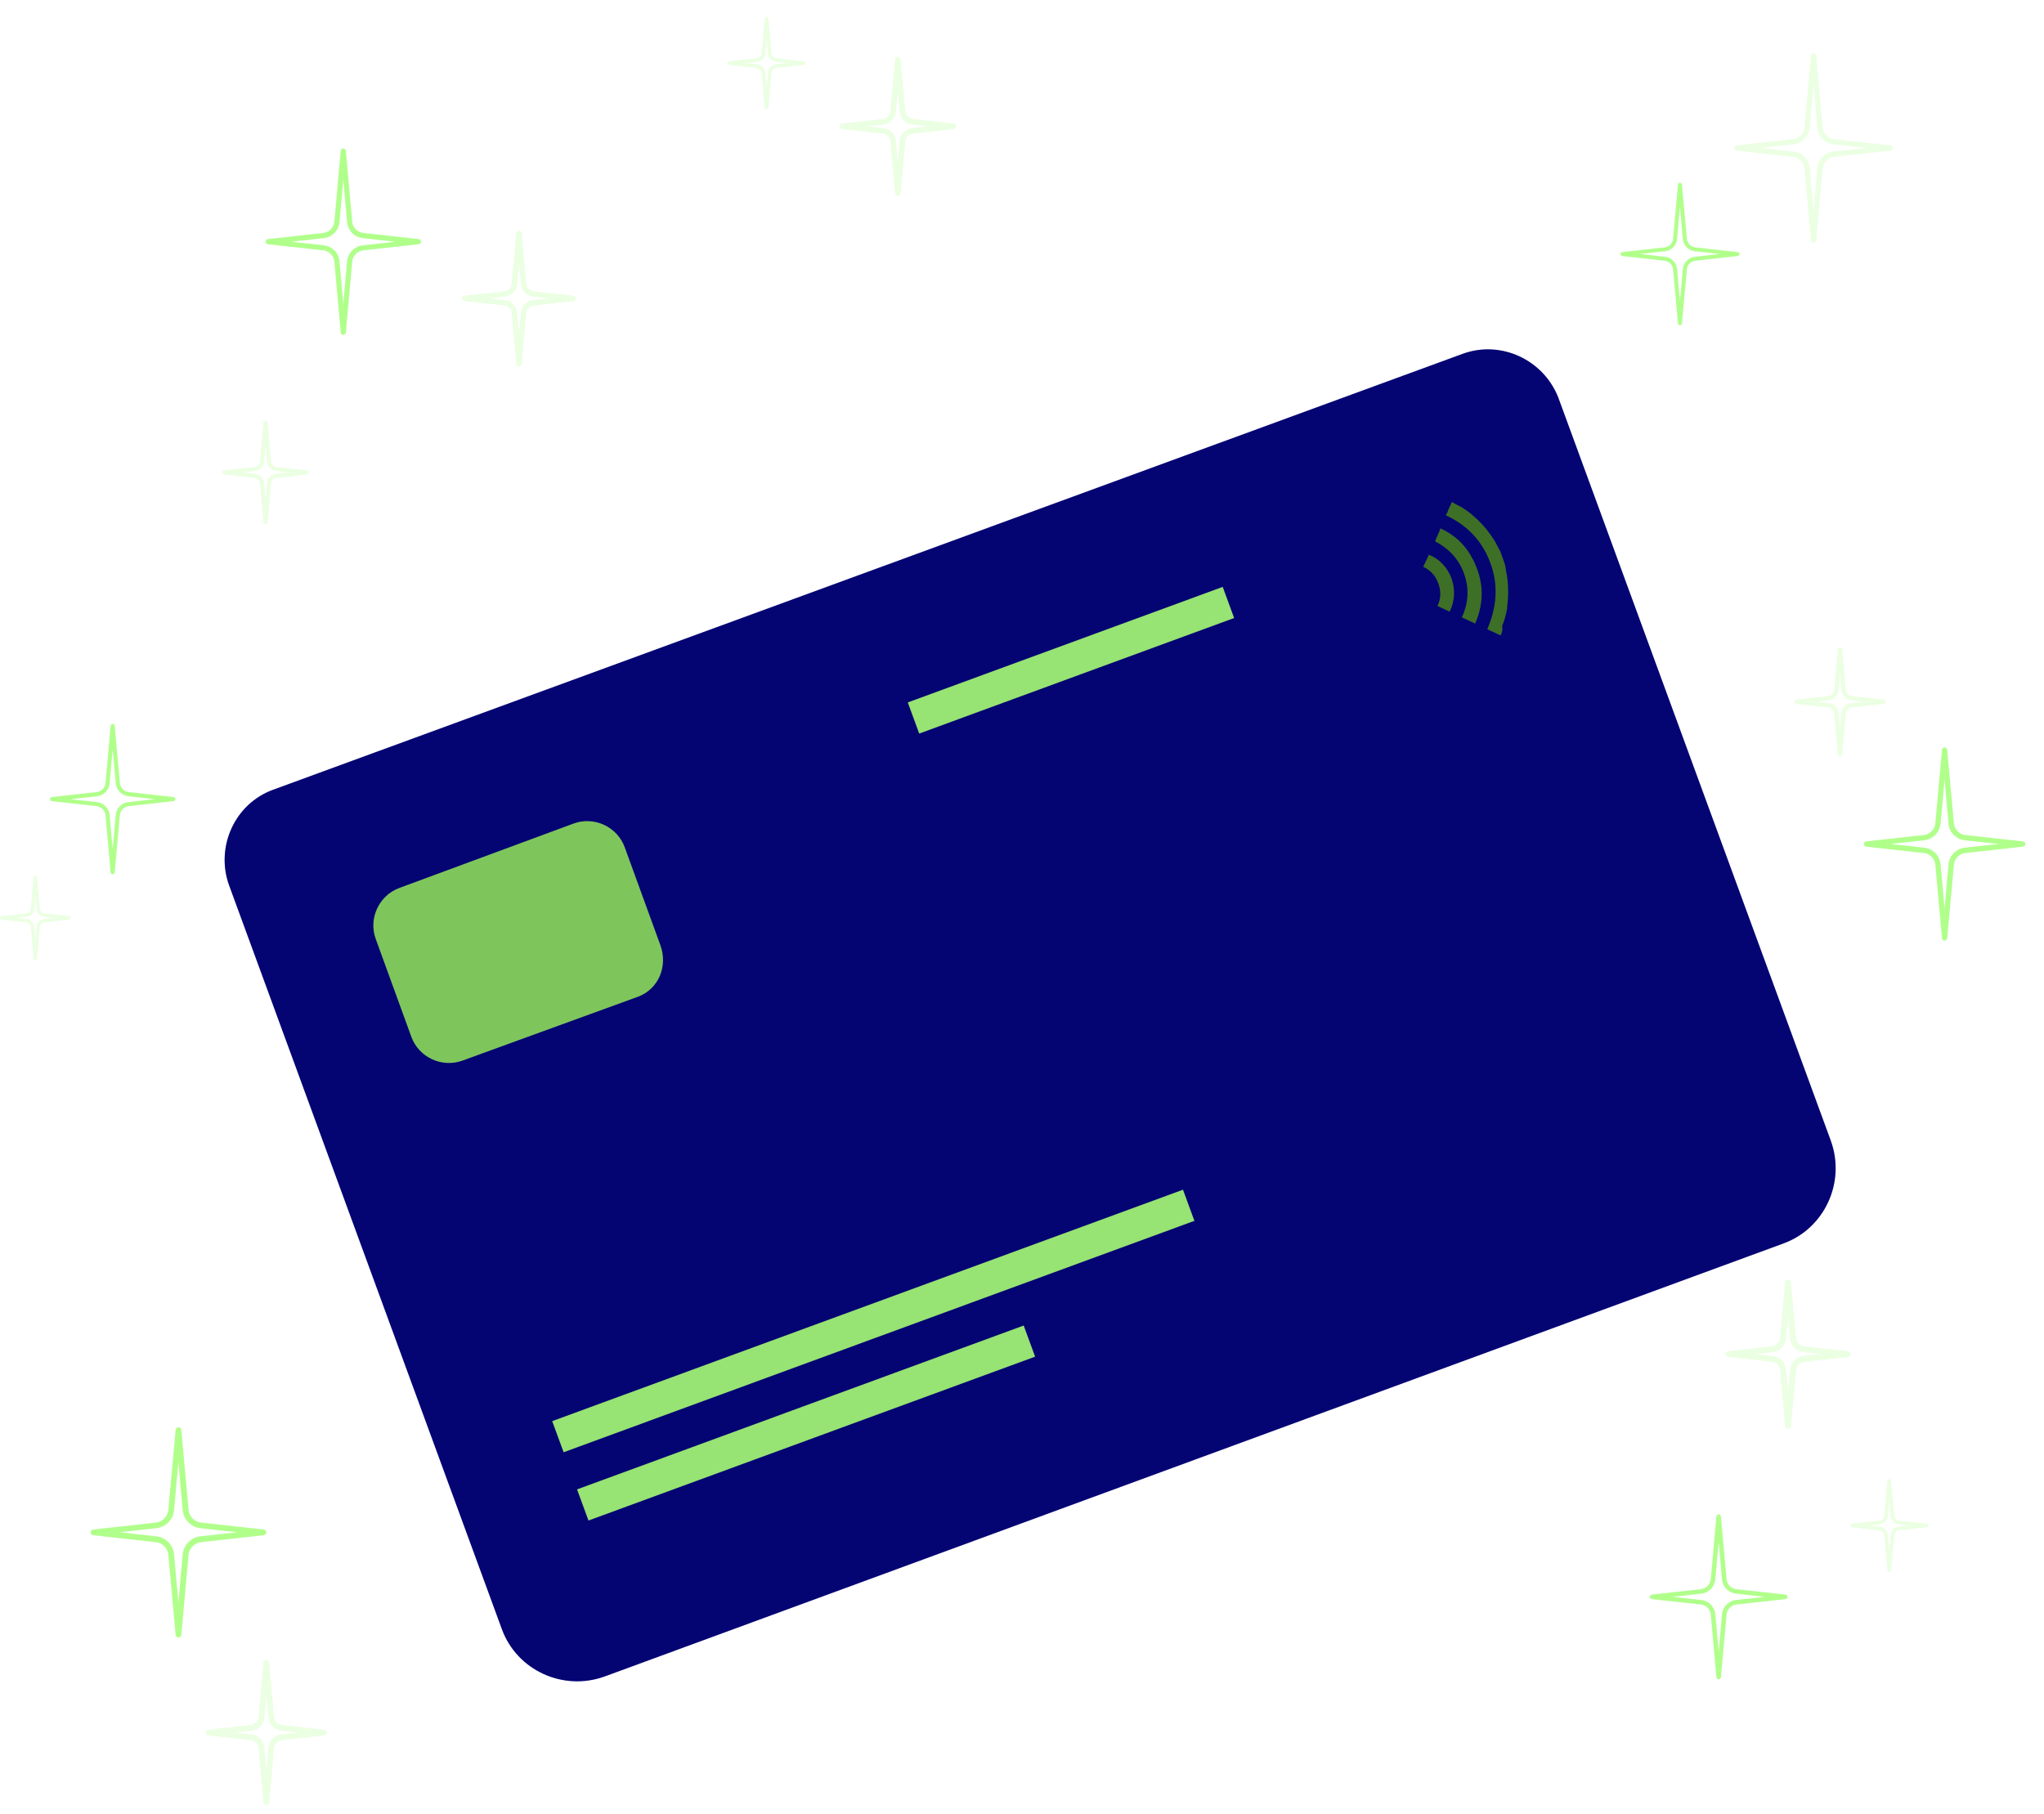
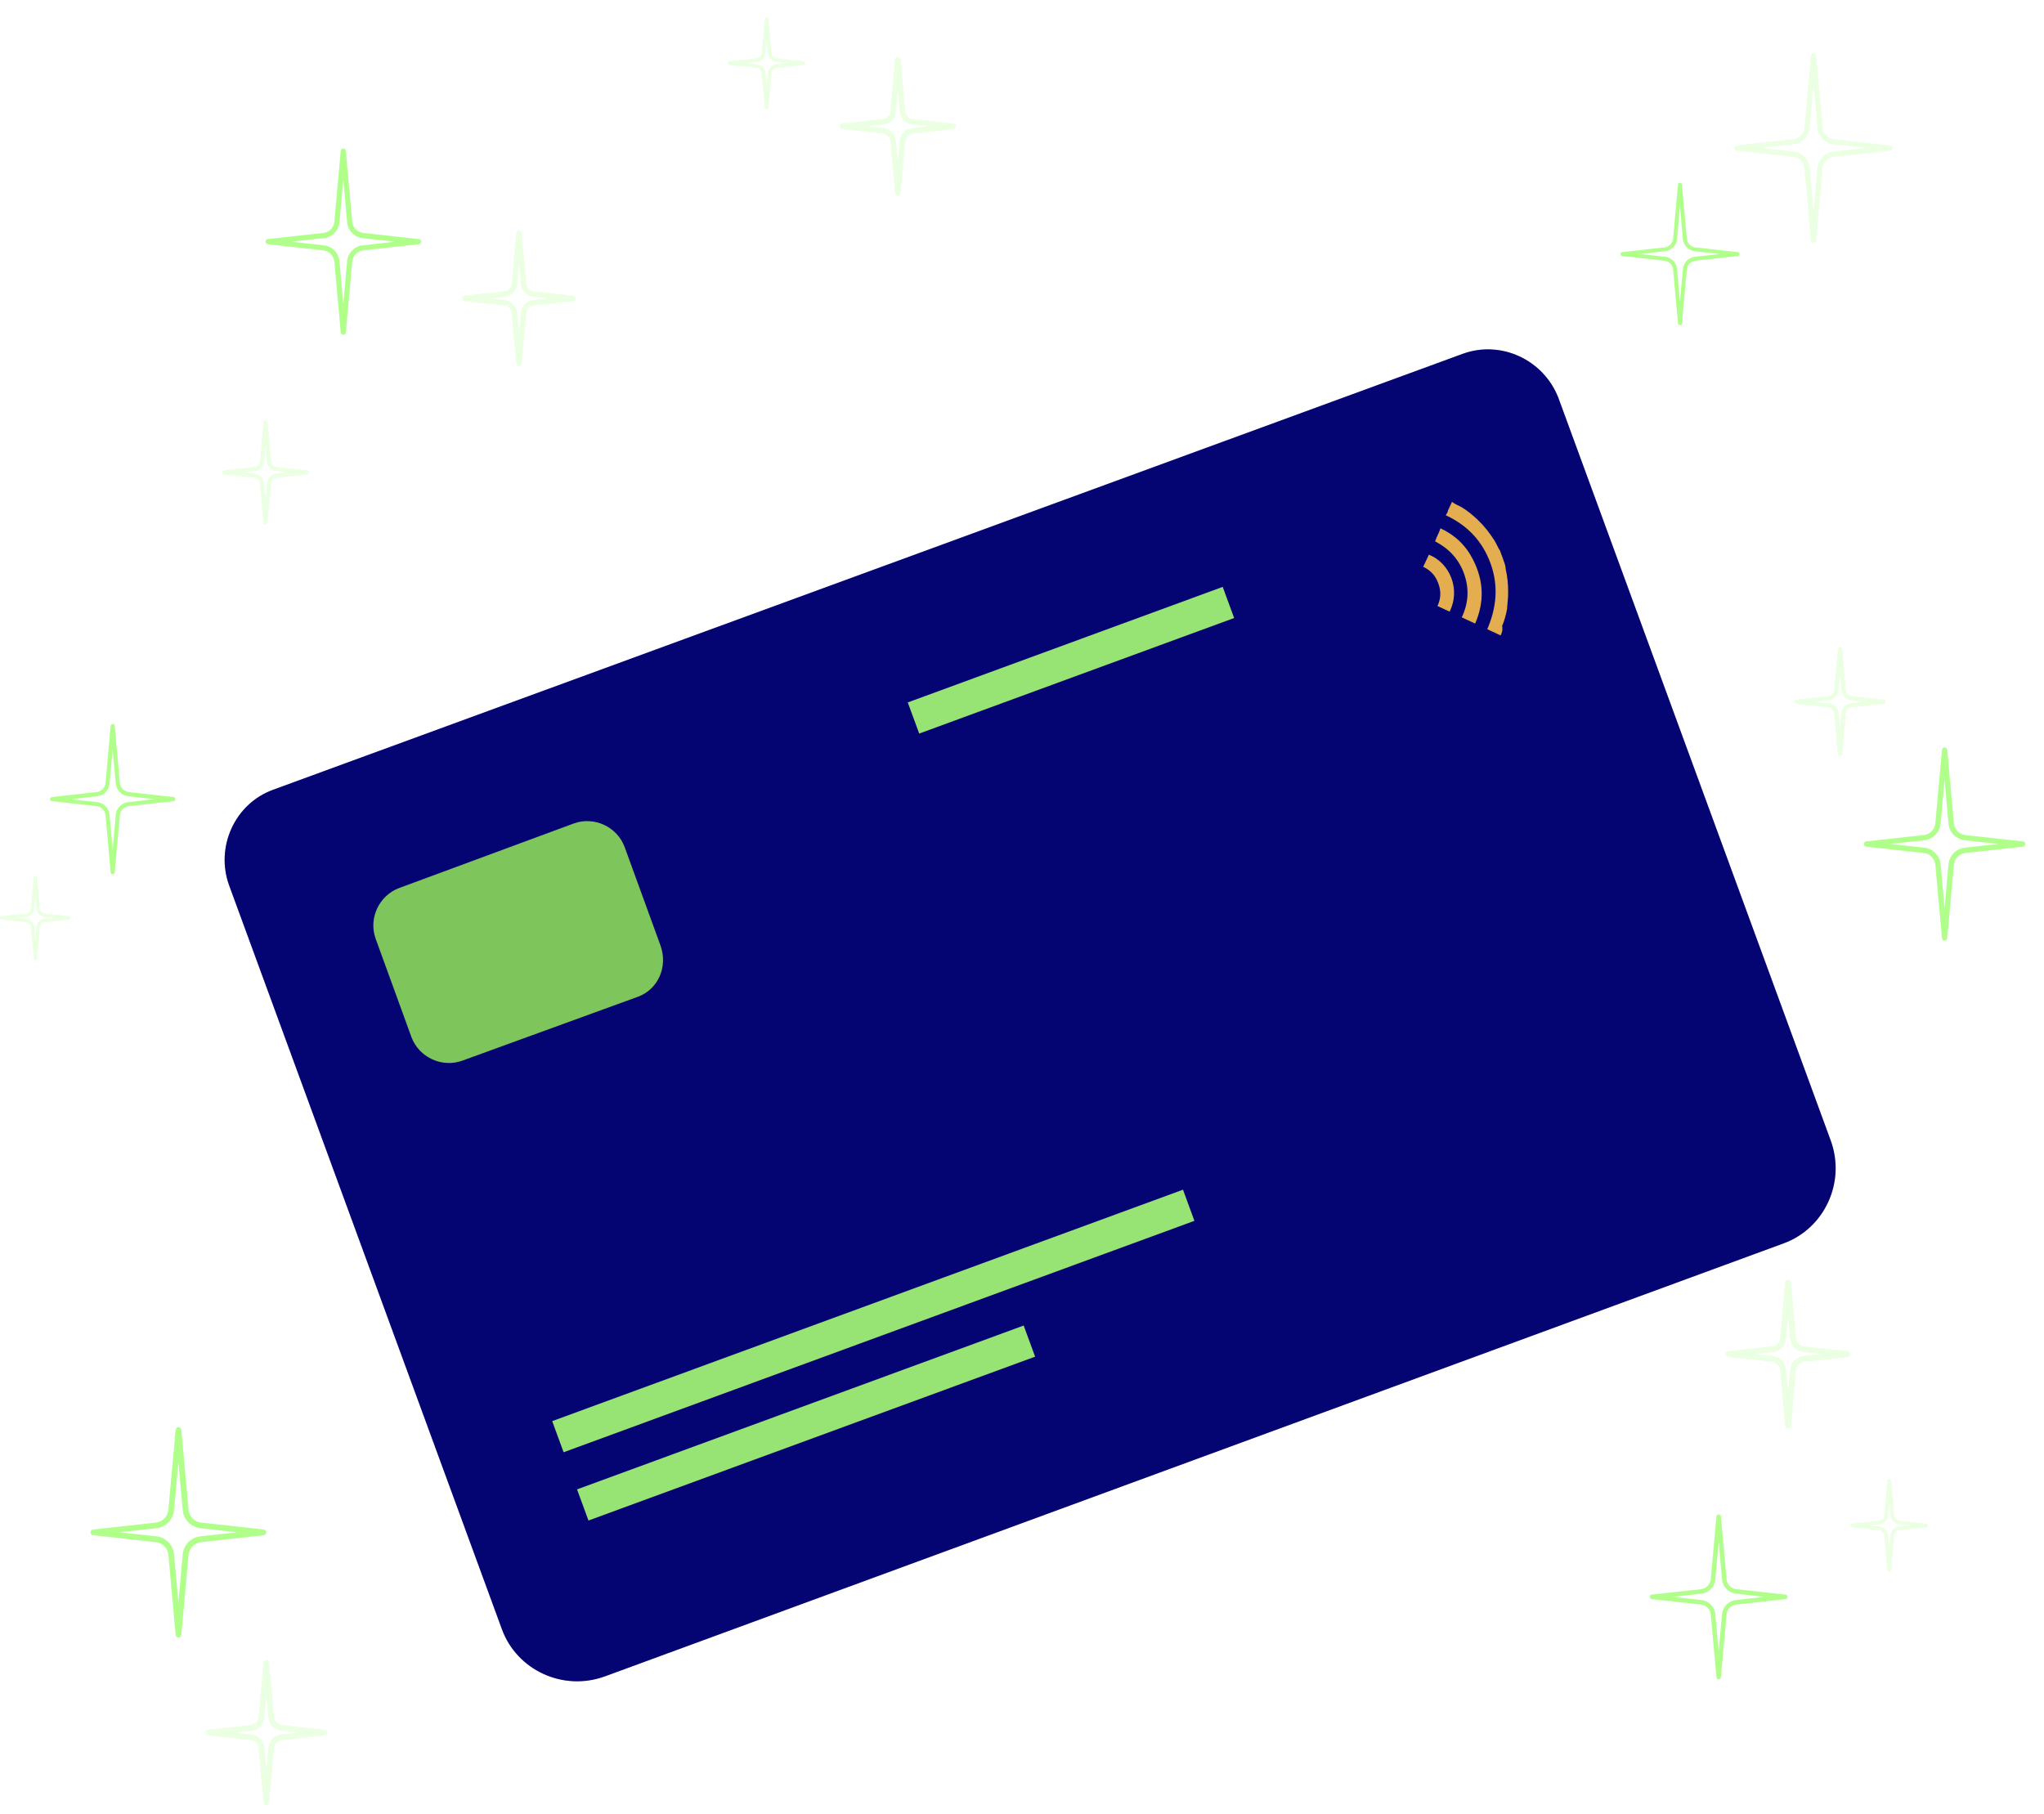
<svg xmlns="http://www.w3.org/2000/svg" width="80" height="71" viewBox="0 0 80 71" fill="none">
  <path d="M6.985 64.1C6.928 64.1 6.879 64.054 6.873 63.996L6.59 60.867C6.567 60.607 6.361 60.395 6.098 60.367L3.644 60.095C3.587 60.089 3.544 60.041 3.544 59.983C3.544 59.926 3.587 59.877 3.644 59.872L6.098 59.6C6.359 59.571 6.567 59.36 6.59 59.099L6.873 55.97C6.879 55.913 6.928 55.867 6.985 55.867C7.045 55.867 7.094 55.913 7.097 55.97L7.38 59.099C7.403 59.363 7.611 59.571 7.872 59.6L10.323 59.872C10.38 59.877 10.423 59.926 10.423 59.983C10.423 60.041 10.38 60.089 10.323 60.095L7.872 60.367C7.611 60.395 7.403 60.607 7.38 60.867L7.097 63.996C7.091 64.054 7.042 64.1 6.985 64.1ZM4.685 59.98L6.121 60.138C6.49 60.178 6.779 60.475 6.813 60.844L6.982 62.724L7.151 60.844C7.185 60.475 7.474 60.178 7.843 60.138L9.279 59.98L7.843 59.82C7.474 59.78 7.185 59.483 7.151 59.114L6.982 57.234L6.813 59.114C6.779 59.483 6.49 59.78 6.121 59.82L4.685 59.98Z" fill="#B0FF8B" />
  <g opacity="0.5">
    <path opacity="0.5" d="M10.424 70.661C10.367 70.661 10.315 70.615 10.312 70.558L10.121 68.427C10.106 68.267 9.978 68.135 9.817 68.118L8.147 67.932C8.09 67.927 8.047 67.878 8.047 67.821C8.047 67.764 8.09 67.715 8.147 67.709L9.817 67.523C9.978 67.506 10.106 67.375 10.121 67.215L10.312 65.083C10.318 65.026 10.367 64.981 10.424 64.981C10.481 64.981 10.533 65.026 10.535 65.083L10.727 67.215C10.741 67.375 10.87 67.506 11.03 67.523L12.701 67.709C12.758 67.715 12.801 67.764 12.801 67.821C12.801 67.878 12.758 67.927 12.701 67.932L11.03 68.118C10.87 68.135 10.741 68.267 10.727 68.427L10.535 70.558C10.533 70.615 10.484 70.661 10.424 70.661ZM9.188 67.821L9.843 67.892C10.109 67.921 10.321 68.138 10.347 68.404L10.427 69.285L10.507 68.404C10.53 68.135 10.741 67.921 11.01 67.892L11.665 67.821L11.01 67.749C10.744 67.721 10.533 67.503 10.507 67.237L10.427 66.356L10.347 67.237C10.324 67.506 10.112 67.721 9.843 67.749L9.188 67.821Z" fill="#B0FF8B" />
  </g>
  <path d="M4.41 34.221C4.367 34.221 4.333 34.189 4.33 34.147L4.13 31.913C4.113 31.727 3.967 31.575 3.778 31.555L2.028 31.36C1.988 31.355 1.956 31.32 1.956 31.28C1.956 31.24 1.988 31.206 2.028 31.2L3.778 31.006C3.964 30.986 4.113 30.834 4.13 30.648L4.33 28.414C4.333 28.371 4.37 28.34 4.41 28.34C4.453 28.34 4.488 28.371 4.49 28.414L4.691 30.648C4.708 30.834 4.857 30.986 5.042 31.006L6.793 31.2C6.833 31.206 6.865 31.24 6.865 31.28C6.865 31.32 6.833 31.355 6.793 31.36L5.042 31.555C4.857 31.575 4.708 31.727 4.691 31.913L4.49 34.147C4.488 34.189 4.45 34.221 4.41 34.221ZM2.771 31.283L3.795 31.398C4.058 31.426 4.264 31.638 4.29 31.901L4.41 33.243L4.53 31.901C4.553 31.638 4.762 31.426 5.025 31.398L6.049 31.283L5.025 31.169C4.762 31.14 4.556 30.928 4.53 30.665L4.41 29.324L4.29 30.665C4.267 30.928 4.058 31.14 3.795 31.169L2.771 31.283Z" fill="#B0FF8B" />
  <g opacity="0.5">
    <path opacity="0.5" d="M1.384 37.586C1.35 37.586 1.322 37.56 1.319 37.526L1.207 36.284C1.199 36.19 1.124 36.116 1.03 36.104L0.057 35.995C0.023 35.993 0 35.964 0 35.93C0 35.895 0.026 35.867 0.057 35.864L1.03 35.755C1.124 35.744 1.199 35.669 1.207 35.575L1.319 34.334C1.322 34.299 1.35 34.273 1.384 34.273C1.419 34.273 1.447 34.299 1.45 34.334L1.562 35.575C1.57 35.669 1.645 35.744 1.739 35.755L2.712 35.864C2.746 35.867 2.769 35.895 2.769 35.93C2.769 35.964 2.743 35.993 2.712 35.995L1.739 36.104C1.645 36.116 1.57 36.19 1.562 36.284L1.45 37.526C1.447 37.56 1.419 37.586 1.384 37.586ZM0.664 35.93L1.044 35.972C1.199 35.99 1.324 36.116 1.339 36.273L1.384 36.788L1.43 36.273C1.445 36.116 1.568 35.99 1.725 35.972L2.105 35.93L1.725 35.887C1.57 35.87 1.445 35.744 1.43 35.586L1.384 35.072L1.339 35.586C1.324 35.744 1.201 35.87 1.044 35.887L0.664 35.93Z" fill="#B0FF8B" />
  </g>
  <path d="M67.267 65.734C67.221 65.734 67.184 65.7 67.178 65.654L66.958 63.203C66.941 62.997 66.778 62.831 66.572 62.808L64.649 62.596C64.604 62.591 64.569 62.554 64.569 62.508C64.569 62.462 64.604 62.425 64.649 62.419L66.572 62.208C66.778 62.185 66.938 62.019 66.958 61.816L67.178 59.361C67.181 59.316 67.221 59.281 67.267 59.281C67.312 59.281 67.35 59.316 67.355 59.361L67.576 61.816C67.593 62.022 67.756 62.187 67.962 62.208L69.884 62.419C69.93 62.425 69.964 62.462 69.964 62.508C69.964 62.554 69.93 62.591 69.884 62.596L67.962 62.808C67.756 62.831 67.596 62.997 67.576 63.203L67.355 65.654C67.35 65.7 67.312 65.734 67.267 65.734ZM65.465 62.508L66.592 62.631C66.881 62.662 67.106 62.897 67.135 63.186L67.267 64.659L67.398 63.186C67.424 62.897 67.653 62.665 67.942 62.631L69.069 62.508L67.942 62.382C67.653 62.35 67.427 62.119 67.398 61.83L67.267 60.357L67.135 61.83C67.109 62.119 66.881 62.35 66.592 62.382L65.465 62.508Z" fill="#B0FF8B" />
  <g opacity="0.5">
    <path opacity="0.5" d="M73.943 61.531C73.905 61.531 73.874 61.503 73.871 61.465L73.748 60.101C73.74 59.998 73.656 59.915 73.554 59.904L72.484 59.786C72.447 59.783 72.418 59.752 72.418 59.715C72.418 59.678 72.447 59.646 72.484 59.643L73.554 59.526C73.656 59.515 73.74 59.432 73.748 59.329L73.871 57.964C73.874 57.927 73.905 57.898 73.943 57.898C73.98 57.898 74.011 57.927 74.014 57.964L74.137 59.329C74.146 59.432 74.229 59.515 74.332 59.526L75.401 59.643C75.439 59.646 75.464 59.678 75.464 59.715C75.464 59.752 75.436 59.783 75.401 59.786L74.332 59.904C74.229 59.915 74.146 59.998 74.137 60.101L74.014 61.465C74.011 61.503 73.98 61.531 73.943 61.531ZM73.15 59.712L73.568 59.758C73.74 59.778 73.874 59.915 73.891 60.087L73.943 60.65L73.994 60.087C74.008 59.915 74.146 59.778 74.317 59.758L74.735 59.712L74.317 59.666C74.146 59.646 74.011 59.509 73.994 59.337L73.943 58.774L73.891 59.337C73.877 59.509 73.74 59.646 73.568 59.666L73.15 59.712Z" fill="#B0FF8B" />
  </g>
  <g opacity="0.5">
    <path opacity="0.5" d="M69.983 55.922C69.923 55.922 69.871 55.877 69.868 55.816L69.671 53.625C69.657 53.459 69.525 53.325 69.359 53.308L67.643 53.119C67.583 53.113 67.54 53.062 67.54 53.005C67.54 52.944 67.586 52.896 67.643 52.89L69.359 52.701C69.525 52.684 69.657 52.55 69.671 52.384L69.868 50.196C69.874 50.136 69.923 50.09 69.983 50.09C70.043 50.09 70.094 50.136 70.097 50.196L70.295 52.387C70.309 52.553 70.441 52.687 70.606 52.704L72.323 52.893C72.383 52.899 72.426 52.95 72.426 53.008C72.426 53.068 72.38 53.116 72.323 53.122L70.606 53.311C70.441 53.328 70.309 53.462 70.295 53.628L70.097 55.816C70.094 55.877 70.043 55.922 69.983 55.922ZM68.713 53.005L69.385 53.079C69.66 53.111 69.877 53.331 69.903 53.605L69.986 54.512L70.066 53.605C70.091 53.331 70.309 53.108 70.584 53.076L71.256 53.002L70.584 52.927C70.309 52.896 70.091 52.676 70.066 52.401L69.986 51.494L69.903 52.401C69.877 52.676 69.66 52.899 69.385 52.93L68.713 53.005Z" fill="#B0FF8B" />
  </g>
  <path d="M76.11 36.821C76.056 36.821 76.013 36.781 76.007 36.726L75.747 33.852C75.724 33.611 75.535 33.417 75.295 33.391L73.041 33.142C72.989 33.136 72.949 33.091 72.949 33.039C72.949 32.985 72.989 32.942 73.041 32.936L75.295 32.688C75.535 32.662 75.724 32.467 75.747 32.227L76.007 29.352C76.013 29.298 76.056 29.258 76.11 29.258C76.164 29.258 76.207 29.298 76.213 29.352L76.473 32.227C76.496 32.467 76.685 32.662 76.925 32.688L79.179 32.936C79.231 32.942 79.271 32.988 79.271 33.039C79.271 33.094 79.231 33.136 79.179 33.142L76.925 33.391C76.685 33.417 76.493 33.611 76.473 33.852L76.213 36.726C76.207 36.778 76.164 36.821 76.11 36.821ZM73.999 33.036L75.318 33.182C75.655 33.219 75.921 33.491 75.953 33.832L76.107 35.559L76.262 33.832C76.293 33.494 76.559 33.219 76.897 33.182L78.215 33.036L76.897 32.891C76.559 32.853 76.29 32.582 76.262 32.241L76.107 30.514L75.953 32.241C75.921 32.579 75.655 32.853 75.318 32.891L73.999 33.036Z" fill="#B0FF8B" />
  <g opacity="0.5">
    <path opacity="0.5" d="M72.016 29.599C71.974 29.599 71.936 29.565 71.931 29.522L71.788 27.923C71.776 27.803 71.682 27.705 71.562 27.691L70.309 27.554C70.266 27.548 70.234 27.514 70.234 27.468C70.234 27.425 70.266 27.388 70.309 27.385L71.562 27.248C71.682 27.233 71.779 27.136 71.788 27.016L71.931 25.417C71.933 25.374 71.971 25.34 72.016 25.34C72.059 25.34 72.097 25.374 72.102 25.417L72.245 27.016C72.257 27.136 72.351 27.233 72.474 27.248L73.727 27.385C73.77 27.391 73.801 27.425 73.801 27.468C73.801 27.511 73.77 27.548 73.727 27.554L72.474 27.691C72.354 27.705 72.257 27.803 72.245 27.923L72.102 29.522C72.097 29.565 72.059 29.599 72.016 29.599ZM71.087 27.468L71.579 27.522C71.779 27.545 71.939 27.705 71.956 27.909L72.016 28.569L72.076 27.909C72.094 27.708 72.254 27.545 72.454 27.522L72.946 27.468L72.454 27.414C72.254 27.391 72.094 27.231 72.076 27.027L72.016 26.367L71.956 27.027C71.939 27.228 71.779 27.391 71.579 27.414L71.087 27.468Z" fill="#B0FF8B" />
  </g>
  <path d="M13.436 13.107C13.385 13.107 13.342 13.066 13.336 13.015L13.087 10.243C13.067 10.012 12.884 9.826 12.652 9.8L10.481 9.56C10.43 9.554 10.393 9.511 10.393 9.46C10.393 9.408 10.43 9.365 10.481 9.359L12.652 9.119C12.884 9.093 13.067 8.907 13.087 8.676L13.336 5.904C13.342 5.853 13.385 5.812 13.436 5.812C13.488 5.812 13.53 5.853 13.536 5.904L13.785 8.676C13.805 8.907 13.988 9.093 14.22 9.119L16.391 9.359C16.442 9.365 16.48 9.408 16.48 9.46C16.48 9.511 16.442 9.554 16.391 9.56L14.22 9.8C13.988 9.826 13.805 10.012 13.785 10.243L13.536 13.015C13.533 13.069 13.488 13.107 13.436 13.107ZM11.402 9.462L12.675 9.603C13.001 9.64 13.259 9.9 13.287 10.229L13.436 11.894L13.585 10.229C13.613 9.903 13.871 9.64 14.197 9.603L15.47 9.462L14.197 9.322C13.871 9.285 13.613 9.025 13.585 8.696L13.436 7.031L13.287 8.696C13.259 9.022 13.001 9.285 12.675 9.322L11.402 9.462Z" fill="#B0FF8B" />
  <g opacity="0.5">
    <path opacity="0.5" d="M10.393 20.521C10.35 20.521 10.315 20.489 10.312 20.447L10.175 18.925C10.164 18.81 10.075 18.716 9.958 18.705L8.765 18.573C8.725 18.567 8.693 18.533 8.693 18.493C8.693 18.453 8.725 18.419 8.765 18.413L9.958 18.281C10.072 18.27 10.164 18.175 10.175 18.061L10.312 16.539C10.315 16.496 10.352 16.465 10.393 16.465C10.435 16.465 10.47 16.496 10.473 16.539L10.61 18.061C10.621 18.175 10.71 18.27 10.827 18.281L12.02 18.413C12.06 18.419 12.091 18.453 12.091 18.493C12.091 18.533 12.06 18.567 12.02 18.573L10.827 18.705C10.713 18.716 10.621 18.81 10.61 18.925L10.473 20.447C10.467 20.489 10.432 20.521 10.393 20.521ZM9.509 18.49L9.975 18.541C10.166 18.561 10.318 18.716 10.335 18.908L10.393 19.54L10.45 18.908C10.467 18.716 10.618 18.561 10.81 18.541L11.276 18.49L10.81 18.439C10.618 18.419 10.467 18.264 10.45 18.072L10.393 17.44L10.335 18.072C10.318 18.264 10.166 18.419 9.975 18.439L9.509 18.49Z" fill="#B0FF8B" />
  </g>
  <g opacity="0.5">
    <path opacity="0.5" d="M20.311 14.338C20.257 14.338 20.211 14.295 20.206 14.241L20.025 12.247C20.011 12.095 19.894 11.975 19.742 11.958L18.18 11.787C18.126 11.781 18.086 11.735 18.086 11.681C18.086 11.626 18.126 11.581 18.18 11.575L19.742 11.403C19.894 11.386 20.011 11.266 20.025 11.114L20.206 9.121C20.211 9.066 20.257 9.023 20.311 9.023C20.366 9.023 20.412 9.066 20.417 9.121L20.597 11.114C20.612 11.266 20.729 11.386 20.881 11.403L22.442 11.575C22.497 11.581 22.537 11.626 22.537 11.681C22.537 11.735 22.497 11.781 22.442 11.787L20.881 11.958C20.729 11.975 20.612 12.095 20.597 12.247L20.417 14.241C20.412 14.295 20.366 14.338 20.311 14.338ZM19.156 11.681L19.768 11.749C20.017 11.778 20.217 11.978 20.24 12.23L20.314 13.057L20.389 12.23C20.412 11.978 20.609 11.778 20.858 11.749L21.47 11.681L20.858 11.612C20.609 11.584 20.409 11.383 20.389 11.132L20.314 10.305L20.24 11.132C20.217 11.383 20.02 11.584 19.768 11.612L19.156 11.681Z" fill="#B0FF8B" />
  </g>
  <g opacity="0.5">
    <path opacity="0.5" d="M30.003 4.281C29.966 4.281 29.935 4.253 29.932 4.216L29.809 2.857C29.8 2.754 29.717 2.671 29.614 2.66L28.55 2.542C28.513 2.539 28.487 2.508 28.487 2.471C28.487 2.434 28.516 2.402 28.55 2.399L29.614 2.282C29.717 2.271 29.797 2.188 29.809 2.085L29.932 0.726C29.935 0.689 29.966 0.66 30.003 0.66C30.041 0.66 30.072 0.689 30.075 0.726L30.198 2.085C30.206 2.188 30.289 2.271 30.392 2.282L31.456 2.399C31.494 2.402 31.519 2.434 31.519 2.471C31.519 2.508 31.491 2.539 31.456 2.542L30.392 2.66C30.289 2.671 30.209 2.754 30.198 2.857L30.075 4.216C30.072 4.253 30.041 4.281 30.003 4.281ZM29.217 2.471L29.634 2.517C29.806 2.537 29.94 2.674 29.955 2.843L30.006 3.406L30.058 2.843C30.072 2.671 30.209 2.534 30.378 2.514L30.796 2.468L30.378 2.422C30.206 2.402 30.072 2.265 30.058 2.096L30.006 1.533L29.955 2.096C29.94 2.268 29.803 2.405 29.634 2.425L29.217 2.471Z" fill="#B0FF8B" />
  </g>
  <g opacity="0.5">
    <path opacity="0.5" d="M35.14 7.661C35.083 7.661 35.037 7.618 35.032 7.564L34.848 5.525C34.834 5.37 34.711 5.244 34.559 5.23L32.961 5.053C32.906 5.047 32.863 5.001 32.863 4.944C32.863 4.887 32.903 4.844 32.961 4.835L34.559 4.658C34.714 4.641 34.837 4.518 34.848 4.363L35.032 2.324C35.037 2.267 35.083 2.227 35.14 2.227C35.197 2.227 35.243 2.269 35.249 2.324L35.432 4.363C35.446 4.518 35.569 4.644 35.721 4.658L37.32 4.835C37.374 4.841 37.417 4.887 37.417 4.944C37.417 5.001 37.377 5.044 37.32 5.053L35.721 5.23C35.566 5.247 35.443 5.37 35.432 5.525L35.249 7.564C35.243 7.621 35.194 7.661 35.14 7.661ZM33.956 4.944L34.582 5.013C34.837 5.041 35.04 5.247 35.063 5.505L35.14 6.348L35.217 5.505C35.24 5.247 35.443 5.041 35.698 5.013L36.324 4.944L35.698 4.875C35.443 4.847 35.24 4.641 35.217 4.383L35.14 3.539L35.063 4.383C35.04 4.641 34.837 4.847 34.582 4.875L33.956 4.944Z" fill="#B0FF8B" />
  </g>
  <path d="M65.752 12.731C65.712 12.731 65.681 12.7 65.675 12.663L65.483 10.546C65.466 10.368 65.329 10.226 65.151 10.206L63.492 10.022C63.455 10.02 63.424 9.985 63.424 9.945C63.424 9.905 63.452 9.874 63.492 9.868L65.151 9.685C65.329 9.665 65.469 9.522 65.483 9.344L65.675 7.225C65.678 7.185 65.712 7.156 65.752 7.156C65.792 7.156 65.824 7.188 65.829 7.225L66.021 9.344C66.038 9.522 66.178 9.665 66.353 9.685L68.012 9.868C68.052 9.871 68.081 9.905 68.081 9.945C68.081 9.985 68.052 10.017 68.012 10.022L66.353 10.206C66.176 10.226 66.035 10.368 66.021 10.546L65.829 12.663C65.824 12.7 65.792 12.731 65.752 12.731ZM64.196 9.942L65.169 10.051C65.418 10.08 65.615 10.28 65.638 10.529L65.752 11.802L65.867 10.529C65.889 10.28 66.087 10.08 66.336 10.051L67.308 9.942L66.336 9.834C66.087 9.805 65.889 9.605 65.867 9.356L65.752 8.083L65.638 9.356C65.615 9.605 65.418 9.805 65.169 9.834L64.196 9.942Z" fill="#B0FF8B" />
  <g opacity="0.5">
    <path opacity="0.5" d="M70.981 9.505C70.93 9.505 70.884 9.465 70.878 9.413L70.624 6.59C70.604 6.353 70.415 6.164 70.18 6.138L67.966 5.895C67.915 5.889 67.875 5.846 67.875 5.795C67.875 5.743 67.915 5.7 67.966 5.695L70.18 5.449C70.415 5.423 70.604 5.231 70.624 4.997L70.878 2.174C70.884 2.122 70.927 2.082 70.981 2.082C71.033 2.082 71.079 2.122 71.082 2.174L71.336 4.997C71.356 5.234 71.545 5.423 71.779 5.449L73.993 5.695C74.045 5.7 74.085 5.743 74.085 5.795C74.085 5.846 74.045 5.889 73.993 5.895L71.779 6.138C71.545 6.164 71.356 6.356 71.336 6.59L71.084 9.413C71.079 9.465 71.036 9.505 70.981 9.505ZM68.908 5.789L70.203 5.932C70.535 5.969 70.798 6.238 70.827 6.57L70.981 8.266L71.133 6.57C71.165 6.238 71.425 5.969 71.757 5.932L73.052 5.789L71.757 5.646C71.425 5.609 71.162 5.343 71.133 5.008L70.981 3.312L70.827 5.008C70.798 5.34 70.535 5.609 70.203 5.646L68.908 5.789Z" fill="#B0FF8B" />
  </g>
  <path d="M60.991 15.566L71.653 44.645C72.25 46.283 71.407 48.09 69.804 48.673L23.672 65.622C22.034 66.218 20.227 65.376 19.643 63.772L8.968 34.659C8.422 33.16 9.186 31.461 10.684 30.916L57.248 13.85C58.746 13.304 60.41 14.08 60.991 15.566Z" fill="#000080" />
  <path opacity="0.2" d="M60.991 15.566L71.653 44.645C72.25 46.283 71.407 48.09 69.804 48.673L23.672 65.622C22.034 66.218 20.227 65.376 19.643 63.772L8.968 34.659C8.422 33.16 9.186 31.461 10.684 30.916L57.248 13.85C58.746 13.304 60.41 14.08 60.991 15.566Z" fill="#121243" />
  <path d="M24.963 39.019L18.097 41.518C17.295 41.81 16.392 41.388 16.1 40.587L14.705 36.753C14.413 35.951 14.834 35.048 15.636 34.756L22.455 32.235C23.256 31.943 24.16 32.364 24.451 33.166L25.847 37C26.151 37.836 25.765 38.727 24.963 39.019Z" fill="#7EC65C" />
  <path d="M46.301 46.57L21.612 55.629L22.059 56.848L46.748 47.789L46.301 46.57Z" fill="#97E373" />
  <path d="M40.066 51.887L22.585 58.301L23.032 59.52L40.513 53.106L40.066 51.887Z" fill="#97E373" />
  <path d="M47.856 22.973L35.529 27.496L35.977 28.715L48.303 24.192L47.856 22.973Z" fill="#97E373" />
-   <path d="M58.733 24.874C58.638 24.829 58.542 24.785 58.4 24.719C58.352 24.697 58.257 24.652 58.21 24.63C58.574 23.787 58.656 22.928 58.339 22.057C58.022 21.185 57.442 20.568 56.586 20.169C56.608 20.121 56.665 20.061 56.675 19.978C56.719 19.883 56.763 19.788 56.83 19.646C56.938 19.725 57.08 19.791 57.175 19.836C57.426 19.981 57.654 20.175 57.834 20.346C58.075 20.574 58.294 20.849 58.478 21.138C58.564 21.264 58.627 21.439 58.713 21.566C58.725 21.6 58.852 21.949 58.852 21.949C58.89 22.053 58.928 22.158 58.931 22.275C58.998 22.567 59.03 22.871 59.027 23.188C59.033 23.422 58.992 23.635 58.986 23.834C58.945 24.047 58.881 24.307 58.793 24.497C58.821 24.684 58.777 24.779 58.733 24.874Z" fill="#3E6F26" />
-   <path d="M56.169 21.191C56.223 21.014 56.325 20.858 56.379 20.681C56.949 20.947 57.371 21.346 57.656 21.913C58.078 22.746 58.1 23.567 57.736 24.41C57.546 24.322 57.403 24.255 57.213 24.166C57.479 23.596 57.511 23.032 57.295 22.439C57.092 21.882 56.705 21.47 56.169 21.191Z" fill="#3E6F26" />
-   <path d="M56.737 23.944C56.594 23.877 56.404 23.788 56.261 23.722C56.394 23.437 56.41 23.155 56.296 22.841C56.182 22.527 55.988 22.321 55.703 22.188C55.792 21.998 55.858 21.856 55.925 21.713C56.755 22.042 57.17 23.075 56.737 23.944Z" fill="#3E6F26" />
+   <path d="M58.733 24.874C58.638 24.829 58.542 24.785 58.4 24.719C58.352 24.697 58.257 24.652 58.21 24.63C58.574 23.787 58.656 22.928 58.339 22.057C58.022 21.185 57.442 20.568 56.586 20.169C56.608 20.121 56.665 20.061 56.675 19.978C56.719 19.883 56.763 19.788 56.83 19.646C56.938 19.725 57.08 19.791 57.175 19.836C57.426 19.981 57.654 20.175 57.834 20.346C58.075 20.574 58.294 20.849 58.478 21.138C58.564 21.264 58.627 21.439 58.713 21.566C58.725 21.6 58.852 21.949 58.852 21.949C58.89 22.053 58.928 22.158 58.931 22.275C58.998 22.567 59.03 22.871 59.027 23.188C59.033 23.422 58.992 23.635 58.986 23.834C58.945 24.047 58.881 24.307 58.793 24.497C58.821 24.684 58.777 24.779 58.733 24.874Z" fill="#E4AD50" />
+   <path d="M56.169 21.191C56.223 21.014 56.325 20.858 56.379 20.681C56.949 20.947 57.371 21.346 57.656 21.913C58.078 22.746 58.1 23.567 57.736 24.41C57.546 24.322 57.403 24.255 57.213 24.166C57.479 23.596 57.511 23.032 57.295 22.439C57.092 21.882 56.705 21.47 56.169 21.191Z" fill="#E4AD50" />
+   <path d="M56.737 23.944C56.594 23.877 56.404 23.788 56.261 23.722C56.394 23.437 56.41 23.155 56.296 22.841C56.182 22.527 55.988 22.321 55.703 22.188C55.792 21.998 55.858 21.856 55.925 21.713C56.755 22.042 57.17 23.075 56.737 23.944Z" fill="#E4AD50" />
</svg>
